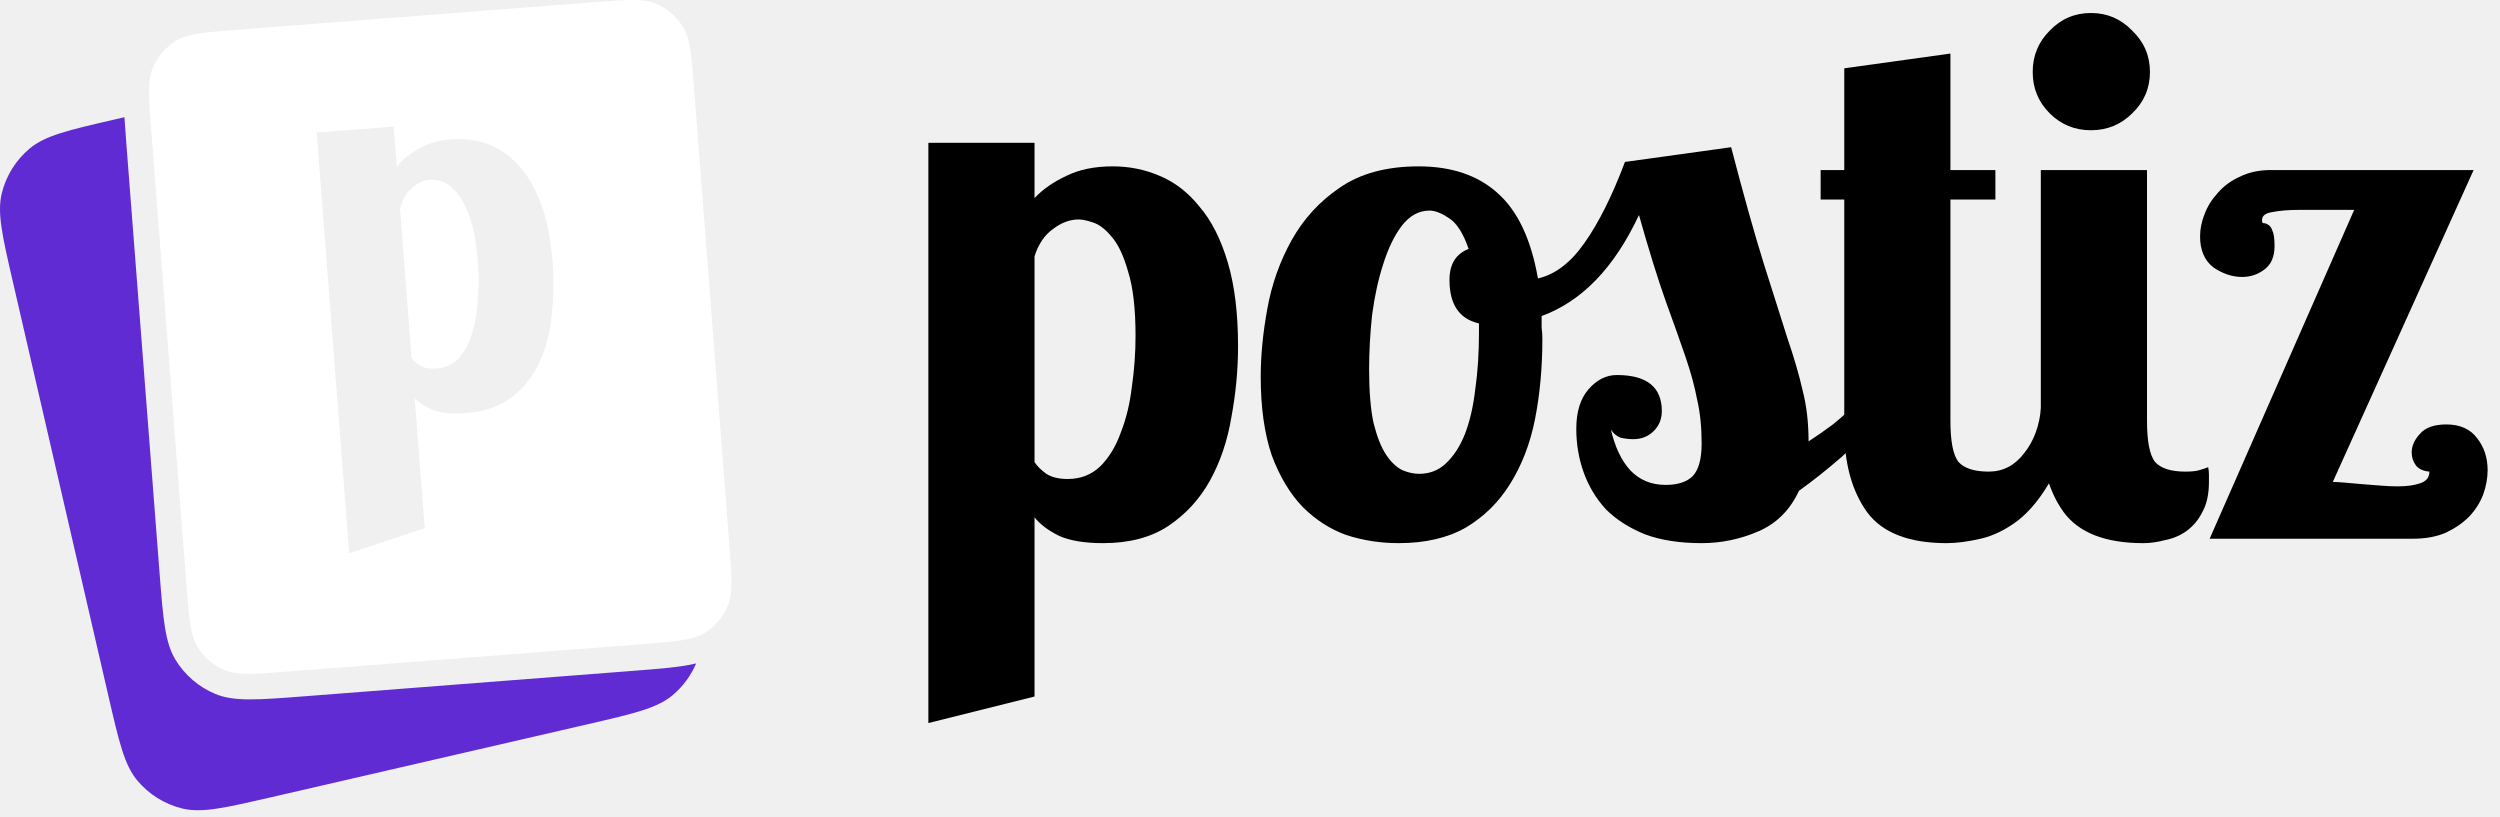
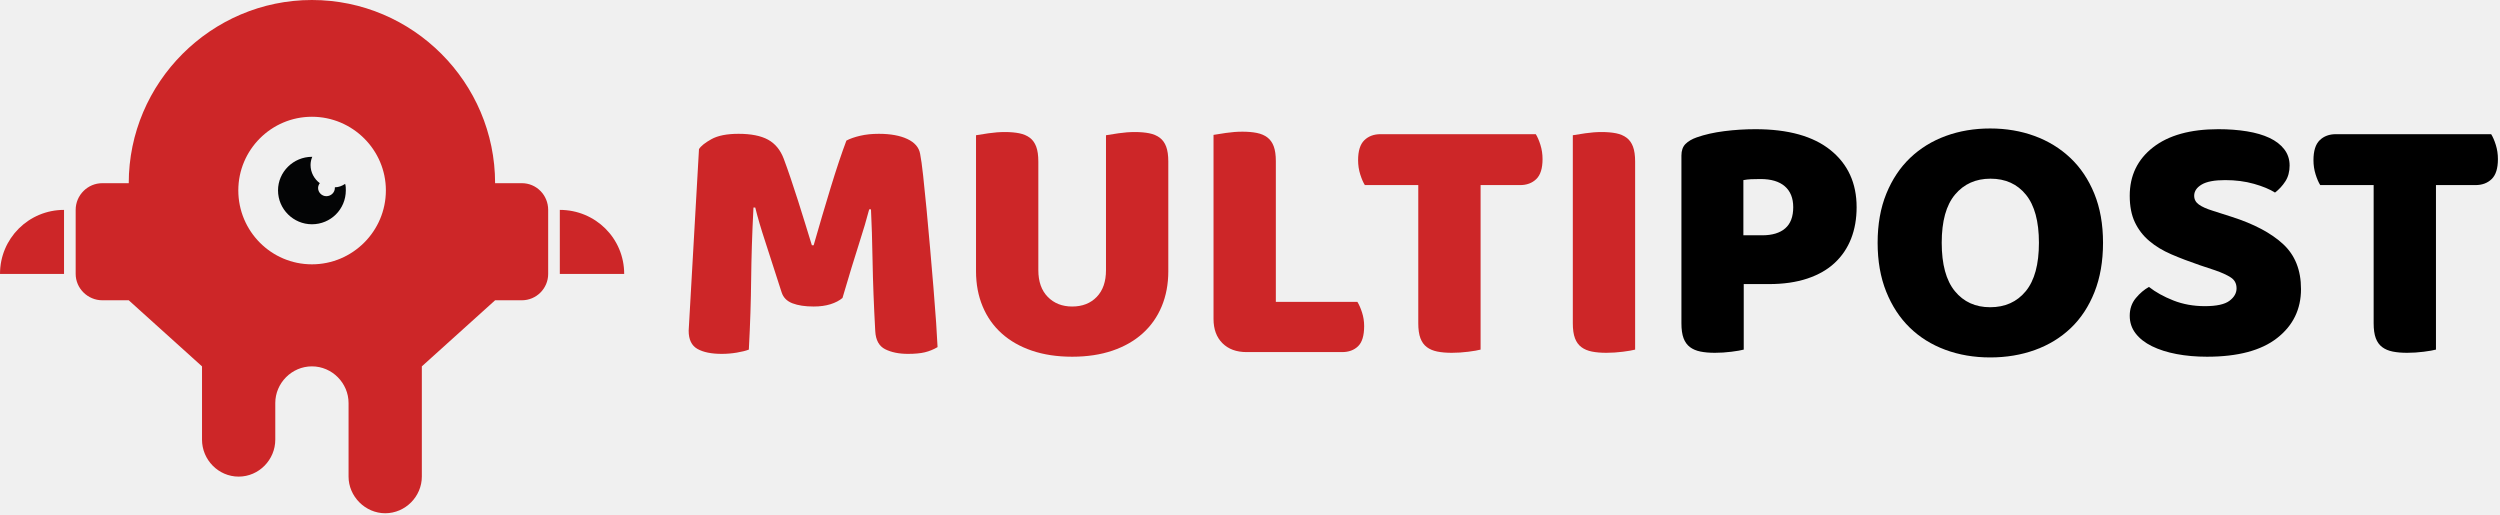
- <svg xmlns="http://www.w3.org/2000/svg" width="101" height="33" viewBox="0 0 101 33" fill="none">
-   <path d="M41.795 5.768V8.002C42.133 7.645 42.56 7.347 43.076 7.108C43.593 6.85 44.218 6.721 44.953 6.721C45.628 6.721 46.263 6.85 46.859 7.108C47.475 7.367 48.011 7.784 48.468 8.36C48.944 8.916 49.322 9.66 49.6 10.594C49.878 11.527 50.017 12.659 50.017 13.989C50.017 14.943 49.927 15.896 49.749 16.849C49.59 17.802 49.302 18.656 48.885 19.411C48.468 20.165 47.902 20.781 47.187 21.258C46.492 21.714 45.618 21.943 44.566 21.943C43.811 21.943 43.215 21.843 42.778 21.645C42.341 21.426 42.014 21.178 41.795 20.9V28.139L37.506 29.211V5.768H41.795ZM43.136 19.351C43.652 19.351 44.089 19.182 44.446 18.845C44.804 18.487 45.082 18.031 45.28 17.474C45.499 16.919 45.648 16.303 45.727 15.628C45.827 14.933 45.876 14.248 45.876 13.572C45.876 12.48 45.777 11.616 45.578 10.981C45.4 10.345 45.181 9.879 44.923 9.581C44.665 9.263 44.407 9.065 44.148 8.985C43.91 8.906 43.721 8.866 43.583 8.866C43.225 8.866 42.878 8.995 42.54 9.253C42.202 9.491 41.954 9.859 41.795 10.355V18.666C41.895 18.825 42.053 18.984 42.272 19.143C42.49 19.282 42.778 19.351 43.136 19.351Z" fill="currentColor" />
-   <path d="M69.938 5.947C70.434 7.853 70.871 9.412 71.248 10.623C71.626 11.815 71.944 12.818 72.202 13.632C72.48 14.446 72.688 15.161 72.827 15.777C72.986 16.392 73.066 17.077 73.066 17.832C73.403 17.613 73.731 17.385 74.049 17.147C74.366 16.889 74.634 16.65 74.853 16.432H76.104C75.568 17.246 75.002 17.921 74.406 18.457C73.81 18.974 73.234 19.431 72.678 19.828C72.321 20.602 71.775 21.148 71.04 21.466C70.305 21.784 69.541 21.943 68.746 21.943C67.853 21.943 67.088 21.823 66.453 21.585C65.817 21.327 65.291 20.989 64.874 20.572C64.477 20.136 64.179 19.639 63.98 19.083C63.782 18.527 63.682 17.941 63.682 17.326C63.682 16.65 63.841 16.124 64.159 15.747C64.497 15.35 64.884 15.151 65.321 15.151C66.532 15.151 67.138 15.638 67.138 16.611C67.138 16.928 67.028 17.197 66.81 17.415C66.592 17.633 66.314 17.743 65.976 17.743C65.817 17.743 65.648 17.723 65.47 17.683C65.311 17.623 65.182 17.514 65.082 17.355C65.241 18.05 65.499 18.596 65.857 18.994C66.234 19.391 66.711 19.59 67.287 19.59C67.783 19.59 68.15 19.47 68.389 19.232C68.627 18.974 68.746 18.537 68.746 17.921C68.746 17.266 68.687 16.68 68.568 16.164C68.468 15.628 68.309 15.042 68.091 14.406C67.873 13.771 67.604 13.016 67.287 12.143C66.969 11.249 66.612 10.097 66.214 8.687C65.221 10.812 63.911 12.172 62.282 12.768C62.282 12.927 62.282 13.086 62.282 13.245C62.302 13.384 62.312 13.533 62.312 13.691C62.312 14.843 62.213 15.926 62.014 16.938C61.816 17.931 61.478 18.805 61.002 19.56C60.545 20.294 59.949 20.88 59.214 21.317C58.48 21.734 57.576 21.943 56.504 21.943C55.769 21.943 55.064 21.834 54.389 21.615C53.733 21.377 53.148 20.999 52.631 20.483C52.115 19.947 51.698 19.252 51.38 18.398C51.082 17.524 50.933 16.462 50.933 15.211C50.933 14.357 51.023 13.443 51.201 12.47C51.38 11.477 51.708 10.554 52.184 9.7C52.661 8.846 53.306 8.141 54.121 7.585C54.955 7.009 56.017 6.721 57.308 6.721C58.638 6.721 59.701 7.079 60.495 7.794C61.309 8.508 61.855 9.66 62.133 11.249C62.828 11.09 63.454 10.614 64.01 9.819C64.586 9.005 65.132 7.913 65.648 6.542L69.938 5.947ZM57.338 19.143C57.755 19.143 58.112 19.004 58.41 18.726C58.728 18.428 58.986 18.031 59.184 17.534C59.383 17.018 59.522 16.412 59.602 15.717C59.701 15.022 59.75 14.267 59.75 13.453V13.066C58.956 12.887 58.559 12.301 58.559 11.309C58.559 10.673 58.817 10.256 59.333 10.057C59.115 9.422 58.847 9.005 58.529 8.806C58.231 8.608 57.973 8.508 57.755 8.508C57.318 8.508 56.941 8.717 56.623 9.134C56.325 9.531 56.077 10.047 55.878 10.683C55.679 11.299 55.531 11.984 55.431 12.738C55.352 13.493 55.312 14.218 55.312 14.913C55.312 15.806 55.372 16.531 55.491 17.087C55.63 17.643 55.799 18.07 55.997 18.368C56.196 18.666 56.414 18.875 56.653 18.994C56.891 19.093 57.119 19.143 57.338 19.143Z" fill="currentColor" />
-   <path d="M78.797 2.164V6.87H80.614V8.062H78.797V16.998C78.797 17.832 78.906 18.388 79.125 18.666C79.363 18.924 79.77 19.053 80.346 19.053C80.922 19.053 81.398 18.805 81.776 18.309C82.173 17.812 82.401 17.187 82.461 16.432H83.712C83.553 17.643 83.275 18.616 82.878 19.351C82.481 20.066 82.034 20.622 81.537 21.019C81.041 21.397 80.535 21.645 80.018 21.764C79.502 21.883 79.045 21.943 78.648 21.943C77.119 21.943 76.047 21.526 75.431 20.692C74.815 19.838 74.508 18.716 74.508 17.326V8.062H73.554V6.87H74.508V2.759L78.797 2.164Z" fill="currentColor" />
-   <path d="M82.121 2.908C82.121 2.253 82.35 1.697 82.806 1.24C83.263 0.764 83.819 0.525 84.475 0.525C85.13 0.525 85.686 0.764 86.143 1.24C86.619 1.697 86.858 2.253 86.858 2.908C86.858 3.564 86.619 4.12 86.143 4.577C85.686 5.033 85.13 5.262 84.475 5.262C83.819 5.262 83.263 5.033 82.806 4.577C82.35 4.12 82.121 3.564 82.121 2.908ZM86.739 6.87V16.998C86.739 17.832 86.848 18.388 87.066 18.666C87.304 18.924 87.712 19.053 88.287 19.053C88.546 19.053 88.734 19.033 88.853 18.994C88.992 18.954 89.112 18.914 89.211 18.875C89.231 18.974 89.241 19.073 89.241 19.172C89.241 19.272 89.241 19.371 89.241 19.47C89.241 19.967 89.151 20.374 88.972 20.692C88.814 21.009 88.595 21.267 88.317 21.466C88.059 21.645 87.771 21.764 87.453 21.823C87.156 21.903 86.868 21.943 86.59 21.943C85.06 21.943 83.988 21.526 83.373 20.692C82.757 19.838 82.449 18.716 82.449 17.326V6.87H86.739ZM98.147 19.053C97.909 19.033 97.73 18.954 97.611 18.815C97.492 18.656 97.432 18.477 97.432 18.279C97.432 18.021 97.541 17.772 97.76 17.534C97.978 17.276 98.336 17.147 98.832 17.147C99.388 17.147 99.805 17.335 100.083 17.713C100.361 18.07 100.5 18.497 100.5 18.994C100.5 19.311 100.441 19.639 100.322 19.977C100.202 20.294 100.014 20.592 99.756 20.87C99.498 21.128 99.18 21.347 98.802 21.526C98.425 21.684 97.988 21.764 97.492 21.764H89.27L95.109 8.479H92.904C92.468 8.479 92.1 8.508 91.802 8.568C91.524 8.608 91.385 8.717 91.385 8.896C91.385 8.975 91.405 9.015 91.445 9.015C91.504 9.015 91.564 9.035 91.624 9.074C91.703 9.114 91.763 9.194 91.802 9.313C91.862 9.432 91.892 9.64 91.892 9.938C91.892 10.375 91.753 10.693 91.475 10.892C91.216 11.09 90.919 11.189 90.581 11.189C90.184 11.189 89.797 11.06 89.419 10.802C89.062 10.524 88.883 10.107 88.883 9.551C88.883 9.253 88.943 8.955 89.062 8.657C89.181 8.34 89.36 8.052 89.598 7.794C89.836 7.516 90.134 7.297 90.492 7.138C90.849 6.96 91.266 6.87 91.743 6.87H99.934L94.245 19.47C94.364 19.47 94.533 19.48 94.751 19.5C94.97 19.52 95.198 19.54 95.436 19.56C95.695 19.579 95.943 19.599 96.181 19.619C96.439 19.639 96.668 19.649 96.866 19.649C97.224 19.649 97.522 19.609 97.76 19.53C98.018 19.45 98.147 19.292 98.147 19.053Z" fill="currentColor" />
-   <path d="M5.027 4.735C5.05 5.103 5.082 5.518 5.119 5.992L6.442 23.091C6.59 25.002 6.664 25.957 7.092 26.659C7.469 27.275 8.031 27.757 8.699 28.035C9.458 28.35 10.413 28.276 12.324 28.128L25.421 27.114C26.66 27.019 27.497 26.954 28.124 26.803C27.914 27.297 27.59 27.737 27.175 28.085C26.545 28.613 25.611 28.828 23.743 29.259L10.944 32.211C9.076 32.642 8.142 32.858 7.345 32.659C6.644 32.484 6.016 32.091 5.551 31.537C5.023 30.908 4.808 29.974 4.377 28.106L0.522 11.395C0.091 9.527 -0.124 8.593 0.075 7.796C0.25 7.094 0.642 6.466 1.196 6.002C1.826 5.474 2.759 5.258 4.627 4.828L5.027 4.735Z" fill="#612BD3" />
-   <path d="M18.56 14.447C18.32 14.712 18.012 14.859 17.638 14.888C17.379 14.908 17.166 14.873 17 14.785C16.832 14.682 16.708 14.576 16.627 14.466L16.162 8.44C16.249 8.071 16.408 7.79 16.64 7.599C16.87 7.393 17.115 7.279 17.374 7.259C17.475 7.252 17.614 7.27 17.791 7.314C17.983 7.357 18.181 7.487 18.386 7.703C18.59 7.904 18.775 8.23 18.94 8.681C19.119 9.131 19.24 9.752 19.301 10.544C19.339 11.033 19.341 11.533 19.308 12.042C19.289 12.537 19.215 12.991 19.088 13.407C18.975 13.821 18.799 14.168 18.56 14.447Z" fill="white" />
-   <path fill-rule="evenodd" clip-rule="evenodd" d="M6.107 5.222C6.006 3.918 5.956 3.265 6.171 2.747C6.36 2.292 6.689 1.908 7.11 1.651C7.589 1.358 8.241 1.308 9.546 1.207L24.02 0.087C25.325 -0.014 25.977 -0.065 26.495 0.151C26.951 0.34 27.335 0.669 27.592 1.09C27.884 1.568 27.935 2.221 28.036 3.525L29.465 22.001C29.567 23.305 29.617 23.957 29.402 24.475C29.212 24.931 28.884 25.315 28.462 25.572C27.984 25.864 27.332 25.915 26.027 26.016L11.552 27.136C10.248 27.237 9.595 27.288 9.078 27.072C8.622 26.883 8.238 26.554 7.981 26.133C7.688 25.654 7.638 25.002 7.537 23.698L6.107 5.222ZM16.03 6.733L15.904 5.113L12.794 5.354L14.108 22.353L17.159 21.335L16.753 16.086C16.927 16.276 17.178 16.437 17.507 16.571C17.835 16.691 18.273 16.729 18.82 16.687C19.583 16.628 20.204 16.413 20.682 16.043C21.174 15.657 21.55 15.179 21.81 14.609C22.07 14.038 22.231 13.403 22.293 12.703C22.369 12.001 22.38 11.305 22.327 10.614C22.252 9.649 22.088 8.836 21.834 8.175C21.58 7.514 21.265 6.995 20.888 6.618C20.525 6.226 20.112 5.954 19.651 5.801C19.205 5.648 18.737 5.59 18.247 5.627C17.715 5.669 17.268 5.797 16.908 6.013C16.547 6.215 16.254 6.455 16.03 6.733Z" fill="white" />
+ <svg xmlns="http://www.w3.org/2000/svg" width="100%" height="100%" viewBox="0 0 1011 208" version="1.1" xml:space="preserve" style="fill-rule:evenodd;clip-rule:evenodd;stroke-linejoin:round;stroke-miterlimit:2;">
+   <g transform="matrix(1,0,0,1,-19.806,-14.85602)">
+     <g transform="matrix(1,0,0,1,-217,-286)">
+       <g transform="matrix(0.482252,0,0,0.482252,122.1235,202.546)">
+         <path d="M499.373,335.358C483.868,335.358 470.948,347.991 470.948,363.496C470.948,379.288 483.868,391.921 499.373,391.921C515.164,391.921 527.798,379.288 527.798,363.496C527.798,361.773 527.798,359.763 527.224,358.041C524.64,359.763 521.768,360.912 518.61,360.912L518.61,361.486C518.61,365.219 515.452,368.377 511.432,368.377C507.699,368.377 504.541,365.219 504.541,361.486C504.541,360.05 505.115,358.615 505.977,357.466C501.383,354.021 498.225,348.565 498.225,342.249C498.225,339.665 498.799,337.368 499.66,335.358L499.373,335.358Z" style="fill:rgb(3,4,5);" />
+       </g>
+     </g>
+     <g transform="matrix(1,0,0,1,-217,-286)">
+       <g transform="matrix(0.482252,0,0,0.482252,122.1235,202.546)">
+         <path d="M499.373,301.765C465.206,301.765 437.642,329.616 437.642,363.496C437.642,397.664 465.206,425.514 499.373,425.514C533.54,425.514 561.391,397.664 561.391,363.496C561.391,329.616 533.54,301.765 499.373,301.765ZM407.207,572.521C407.207,589.46 420.989,603.529 437.929,603.529C454.869,603.529 468.651,589.46 468.651,572.521L468.651,541.798C468.651,525.146 482.433,511.076 499.373,511.076C516.313,511.076 530.095,525.146 530.095,541.798L530.095,603.529C530.095,620.182 544.164,634.251 560.816,634.251C577.757,634.251 591.539,620.182 591.539,603.529L591.539,511.076L652.982,455.662L675.378,455.662C687.725,455.662 697.486,445.613 697.486,433.554L697.486,379.862C697.486,367.516 687.725,357.466 675.378,357.466L652.982,357.466C652.982,273.053 584.073,203.856 499.373,203.856C414.959,203.856 345.763,273.053 345.763,357.466L323.655,357.466C311.309,357.466 301.259,367.516 301.259,379.862L301.259,433.554C301.259,445.613 311.309,455.662 323.655,455.662L345.763,455.662L407.207,511.076L407.207,572.521Z" style="fill:rgb(205,38,40);" />
+       </g>
+     </g>
+     <g transform="matrix(1,0,0,1,-217,-286)">
+       <g transform="matrix(0.482252,0,0,0.482252,122.1235,202.546)">
+         <path d="M707.248,433.554L761.227,433.554C761.227,403.693 737.109,379.862 707.248,379.862L707.248,433.554Z" style="fill:rgb(205,38,40);" />
+       </g>
+     </g>
+     <g transform="matrix(1,0,0,1,-217,-286)">
+       <g transform="matrix(0.482252,0,0,0.482252,122.1235,202.546)">
+         <path d="M291.498,433.554L237.806,433.554C237.806,403.693 261.924,379.862 291.498,379.862L291.498,433.554Z" style="fill:rgb(205,38,40);" />
+       </g>
+     </g>
+     <g transform="matrix(1.359489,0,0,0.463158,-837.5629,-54.163)">
+       <path d="M881.266,409.185C880.348,411.465 879.166,413.279 877.718,414.626C876.27,415.974 874.593,416.647 872.687,416.647C870.144,416.647 868.044,415.715 866.384,413.849C864.725,411.984 863.648,408.771 863.154,404.211C861.176,385.971 859.552,371.203 858.281,359.906C857.01,348.61 856.022,338.713 855.315,330.215L854.786,330.215C854.574,342.444 854.415,353.585 854.309,363.637C854.203,373.69 854.133,383.484 854.097,393.018C854.062,402.553 853.991,412.191 853.885,421.933C853.78,431.675 853.621,442.453 853.409,454.267C852.491,455.304 851.29,456.185 849.807,456.91C848.325,457.635 846.842,457.998 845.359,457.998C842.252,457.998 839.833,456.547 838.103,453.645C836.373,450.744 835.508,445.458 835.508,437.789L838.58,279.225C839.145,276.531 840.38,273.629 842.287,270.52C844.194,267.411 846.877,265.856 850.337,265.856C854.08,265.856 857.01,267.566 859.129,270.986C861.247,274.406 862.801,279.951 863.789,287.62C864.425,292.595 865.113,298.295 865.855,304.72C866.596,311.145 867.338,317.778 868.079,324.618C868.82,331.458 869.544,338.246 870.25,344.983C870.957,351.719 871.592,357.782 872.157,363.171L872.687,363.171C874.381,345.76 876.076,328.919 877.771,312.648C879.466,296.377 881.019,282.749 882.431,271.764C883.491,270.105 884.85,268.706 886.509,267.566C888.169,266.426 890.023,265.856 892.07,265.856C895.531,265.856 898.355,267.359 900.544,270.365C902.733,273.37 904.004,277.671 904.357,283.267C904.64,287.413 904.94,293.786 905.258,302.388C905.575,310.99 905.911,320.68 906.264,331.458C906.617,342.236 906.97,353.636 907.323,365.658C907.676,377.68 908.012,389.235 908.329,400.325C908.647,411.414 908.912,421.57 909.124,430.794C909.336,440.017 909.477,447.116 909.548,452.091C908.347,454.164 907.094,455.666 905.787,456.599C904.481,457.532 902.804,457.998 900.756,457.998C898.073,457.998 895.813,456.651 893.977,453.956C892.141,451.262 891.152,445.976 891.011,438.1C890.587,415.507 890.323,395.195 890.217,377.162C890.111,359.129 889.952,343.998 889.74,331.769L889.21,331.769C888.504,339.853 887.48,350.009 886.139,362.238C884.797,374.467 883.173,390.116 881.266,409.185Z" style="fill:rgb(205,38,40);fill-rule:nonzero;" />
+     </g>
+     <g transform="matrix(1.359489,0,0,0.463158,-837.5629,-54.163)">
+       <path d="M978.185,385.867C978.185,397.06 977.532,407.268 976.226,416.492C974.919,425.715 973.03,433.592 970.559,440.121C968.087,446.65 965.086,451.676 961.555,455.2C958.025,458.724 954.035,460.485 949.586,460.485C945.137,460.485 941.148,458.724 937.617,455.2C934.086,451.676 931.085,446.65 928.614,440.121C926.142,433.592 924.253,425.715 922.947,416.492C921.64,407.268 920.987,397.06 920.987,385.867L920.987,267.1C921.764,266.685 923,266.115 924.694,265.39C926.389,264.665 928.013,264.302 929.567,264.302C931.191,264.302 932.621,264.665 933.857,265.39C935.092,266.115 936.134,267.411 936.981,269.276C937.829,271.142 938.464,273.733 938.888,277.049C939.312,280.365 939.524,284.718 939.524,290.107L939.524,384.935C939.524,394.884 940.459,402.656 942.33,408.253C944.202,413.849 946.62,416.647 949.586,416.647C952.623,416.647 955.059,413.849 956.895,408.253C958.731,402.656 959.649,394.884 959.649,384.935L959.649,267.1C960.425,266.685 961.661,266.115 963.356,265.39C965.051,264.665 966.675,264.302 968.228,264.302C969.853,264.302 971.282,264.665 972.518,265.39C973.754,266.115 974.796,267.411 975.643,269.276C976.49,271.142 977.126,273.733 977.55,277.049C977.973,280.365 978.185,284.718 978.185,290.107L978.185,385.867Z" style="fill:rgb(205,38,40);fill-rule:nonzero;" />
+     </g>
+     <g transform="matrix(1.359489,0,0,0.463158,-837.5629,-54.163)">
+       <path d="M1001.488,456.444C998.452,456.444 996.051,453.853 994.285,448.671C992.52,443.489 991.637,436.442 991.637,427.529L991.637,266.789C992.414,266.375 993.65,265.805 995.344,265.079C997.039,264.354 998.663,263.991 1000.217,263.991C1001.841,263.991 1003.271,264.354 1004.507,265.079C1005.742,265.805 1006.784,267.1 1007.631,268.965C1008.479,270.831 1009.114,273.422 1009.538,276.738C1009.962,280.055 1010.174,284.407 1010.174,289.796L1010.174,412.605L1034.43,412.605C1034.924,414.885 1035.383,417.943 1035.807,421.777C1036.23,425.612 1036.442,429.602 1036.442,433.747C1036.442,442.038 1035.842,447.894 1034.642,451.314C1033.441,454.734 1031.852,456.444 1029.875,456.444L1001.488,456.444Z" style="fill:rgb(205,38,40);fill-rule:nonzero;" />
+     </g>
+     <g transform="matrix(1.359489,0,0,0.463158,-837.5629,-54.163)">
+       <path d="M1036.654,310.627C1036.16,308.347 1035.701,305.238 1035.277,301.3C1034.853,297.362 1034.642,293.216 1034.642,288.864C1034.642,280.78 1035.259,274.976 1036.495,271.453C1037.731,267.929 1039.337,266.167 1041.315,266.167L1087.497,266.167C1087.991,268.447 1088.45,271.556 1088.874,275.495C1089.297,279.433 1089.509,283.578 1089.509,287.931C1089.509,296.015 1088.891,301.818 1087.656,305.342C1086.42,308.865 1084.813,310.627 1082.836,310.627L1071.079,310.627L1071.079,454.267C1070.302,454.889 1069.084,455.511 1067.424,456.133C1065.765,456.755 1064.123,457.065 1062.499,457.065C1060.875,457.065 1059.445,456.703 1058.209,455.977C1056.974,455.252 1055.932,453.956 1055.085,452.091C1054.237,450.225 1053.602,447.635 1053.178,444.318C1052.754,441.002 1052.542,436.649 1052.542,431.26L1052.542,310.627L1036.654,310.627Z" style="fill:rgb(205,38,40);fill-rule:nonzero;" />
+     </g>
+     <g transform="matrix(1.359489,0,0,0.463158,-837.5629,-54.163)">
+       <path d="M1117.049,454.267C1116.272,454.889 1115.054,455.511 1113.395,456.133C1111.735,456.755 1110.093,457.065 1108.469,457.065C1106.845,457.065 1105.415,456.703 1104.179,455.977C1102.944,455.252 1101.902,453.956 1101.055,452.091C1100.207,450.225 1099.572,447.635 1099.148,444.318C1098.724,441.002 1098.513,436.649 1098.513,431.26L1098.513,267.1C1099.289,266.685 1100.525,266.115 1102.22,265.39C1103.915,264.665 1105.539,264.302 1107.092,264.302C1108.716,264.302 1110.146,264.665 1111.382,265.39C1112.618,266.115 1113.66,267.411 1114.507,269.276C1115.354,271.142 1115.99,273.733 1116.413,277.049C1116.837,280.365 1117.049,284.718 1117.049,290.107L1117.049,454.267Z" style="fill:rgb(205,38,40);fill-rule:nonzero;" />
+     </g>
+     <g transform="matrix(1.359489,0,0,0.463158,-837.5629,-54.163)">
+       <path d="M1154.863,354.465C1157.829,354.465 1160.106,352.445 1161.695,348.403C1163.284,344.361 1164.078,338.195 1164.078,329.904C1164.078,322.027 1163.249,315.965 1161.589,311.715C1159.93,307.466 1157.511,305.342 1154.334,305.342C1153.204,305.342 1152.268,305.394 1151.527,305.497C1150.785,305.601 1150.026,305.86 1149.249,306.275L1149.249,354.465L1154.863,354.465ZM1149.355,454.267C1148.579,454.889 1147.36,455.511 1145.701,456.133C1144.042,456.755 1142.4,457.065 1140.776,457.065C1139.151,457.065 1137.721,456.703 1136.486,455.977C1135.25,455.252 1134.208,453.956 1133.361,452.091C1132.514,450.225 1131.878,447.635 1131.454,444.318C1131.031,441.002 1130.819,436.649 1130.819,431.26L1130.819,284.822C1130.819,280.469 1131.225,277.101 1132.037,274.717C1132.849,272.334 1133.961,270.416 1135.374,268.965C1137.774,266.478 1140.511,264.665 1143.583,263.525C1146.654,262.385 1149.744,261.815 1152.851,261.815C1162.596,261.815 1170.045,267.929 1175.2,280.158C1180.355,292.387 1182.933,308.969 1182.933,329.904C1182.933,340.06 1182.385,349.232 1181.291,357.419C1180.196,365.606 1178.572,372.654 1176.418,378.561C1174.265,384.468 1171.546,389.028 1168.262,392.241C1164.979,395.454 1161.183,397.06 1156.876,397.06L1149.355,397.06L1149.355,454.267Z" style="fill-rule:nonzero;" />
+     </g>
+     <g transform="matrix(1.359489,0,0,0.463158,-837.5629,-54.163)">
+       <path d="M1189.182,360.995C1189.182,344.827 1190.047,330.525 1191.777,318.089C1193.507,305.653 1195.873,295.237 1198.874,286.843C1201.875,278.448 1205.406,272.075 1209.466,267.722C1213.526,263.369 1217.922,261.193 1222.653,261.193C1227.385,261.193 1231.78,263.369 1235.841,267.722C1239.901,272.075 1243.449,278.448 1246.486,286.843C1249.522,295.237 1251.906,305.653 1253.636,318.089C1255.366,330.525 1256.231,344.827 1256.231,360.995C1256.231,377.162 1255.383,391.515 1253.689,404.055C1251.994,416.595 1249.646,427.063 1246.645,435.457C1243.644,443.852 1240.095,450.225 1236,454.578C1231.904,458.931 1227.455,461.107 1222.653,461.107C1217.852,461.107 1213.403,458.879 1209.307,454.423C1205.212,449.966 1201.681,443.489 1198.715,434.991C1195.749,426.493 1193.419,416.025 1191.724,403.589C1190.029,391.153 1189.182,376.955 1189.182,360.995ZM1208.248,360.995C1208.248,379.856 1209.554,393.951 1212.167,403.278C1214.78,412.605 1218.275,417.269 1222.653,417.269C1227.102,417.269 1230.633,412.605 1233.246,403.278C1235.858,393.951 1237.165,379.856 1237.165,360.995C1237.165,342.34 1235.876,328.349 1233.299,319.022C1230.721,309.695 1227.208,305.031 1222.759,305.031C1218.381,305.031 1214.868,309.643 1212.22,318.866C1209.572,328.09 1208.248,342.133 1208.248,360.995Z" style="fill-rule:nonzero;" />
+     </g>
+     <g transform="matrix(1.359489,0,0,0.463158,-837.5629,-54.163)">
+       <path d="M1285.042,380.582C1281.934,377.473 1279.11,374.312 1276.568,371.099C1274.026,367.886 1271.837,364 1270.001,359.44C1268.165,354.88 1266.735,349.439 1265.711,343.117C1264.687,336.795 1264.175,329.075 1264.175,319.955C1264.175,302.336 1266.488,288.242 1271.113,277.671C1275.738,267.1 1282.217,261.815 1290.549,261.815C1293.586,261.815 1296.411,262.436 1299.023,263.68C1301.636,264.924 1303.878,266.841 1305.749,269.432C1307.621,272.023 1309.086,275.339 1310.145,279.381C1311.204,283.423 1311.734,288.138 1311.734,293.527C1311.734,298.916 1311.31,303.528 1310.463,307.363C1309.615,311.197 1308.592,314.462 1307.391,317.156C1305.838,314.255 1303.754,311.715 1301.142,309.539C1298.529,307.363 1295.669,306.275 1292.562,306.275C1289.384,306.275 1287.054,307.57 1285.571,310.161C1284.088,312.752 1283.347,316.016 1283.347,319.955C1283.347,323.064 1283.806,325.603 1284.724,327.572C1285.642,329.541 1287.019,331.355 1288.855,333.013L1294.469,338.298C1301.106,344.516 1306.208,352.445 1309.774,362.083C1313.34,371.721 1315.123,384.831 1315.123,401.413C1315.123,419.031 1312.758,433.281 1308.027,444.163C1303.295,455.045 1296.34,460.485 1287.16,460.485C1283.912,460.485 1280.893,459.708 1278.104,458.154C1275.314,456.599 1272.878,454.319 1270.795,451.314C1268.712,448.308 1267.088,444.577 1265.923,440.121C1264.757,435.665 1264.175,430.535 1264.175,424.731C1264.175,418.72 1264.775,413.59 1265.976,409.341C1267.176,405.092 1268.482,401.827 1269.895,399.547C1271.872,404.107 1274.29,408.045 1277.15,411.362C1280.01,414.678 1283.135,416.336 1286.524,416.336C1289.985,416.336 1292.421,414.782 1293.833,411.673C1295.245,408.564 1295.952,404.936 1295.952,400.791C1295.952,396.645 1295.387,393.485 1294.257,391.308C1293.127,389.132 1291.538,387.007 1289.49,384.935L1285.042,380.582Z" style="fill-rule:nonzero;" />
+     </g>
+     <g transform="matrix(1.359489,0,0,0.463158,-837.5629,-54.163)">
+       <path d="M1320.843,310.627C1320.349,308.347 1319.89,305.238 1319.466,301.3C1319.043,297.362 1318.831,293.216 1318.831,288.864C1318.831,280.78 1319.449,274.976 1320.684,271.453C1321.92,267.929 1323.527,266.167 1325.504,266.167L1371.686,266.167C1372.18,268.447 1372.639,271.556 1373.063,275.495C1373.487,279.433 1373.698,283.578 1373.698,287.931C1373.698,296.015 1373.081,301.818 1371.845,305.342C1370.609,308.865 1369.003,310.627 1367.025,310.627L1355.268,310.627L1355.268,454.267C1354.491,454.889 1353.273,455.511 1351.614,456.133C1349.954,456.755 1348.312,457.065 1346.688,457.065C1345.064,457.065 1343.634,456.703 1342.398,455.977C1341.163,455.252 1340.121,453.956 1339.274,452.091C1338.426,450.225 1337.791,447.635 1337.367,444.318C1336.943,441.002 1336.732,436.649 1336.732,431.26L1336.732,310.627L1320.843,310.627Z" style="fill-rule:nonzero;" />
+     </g>
+   </g>
</svg>
